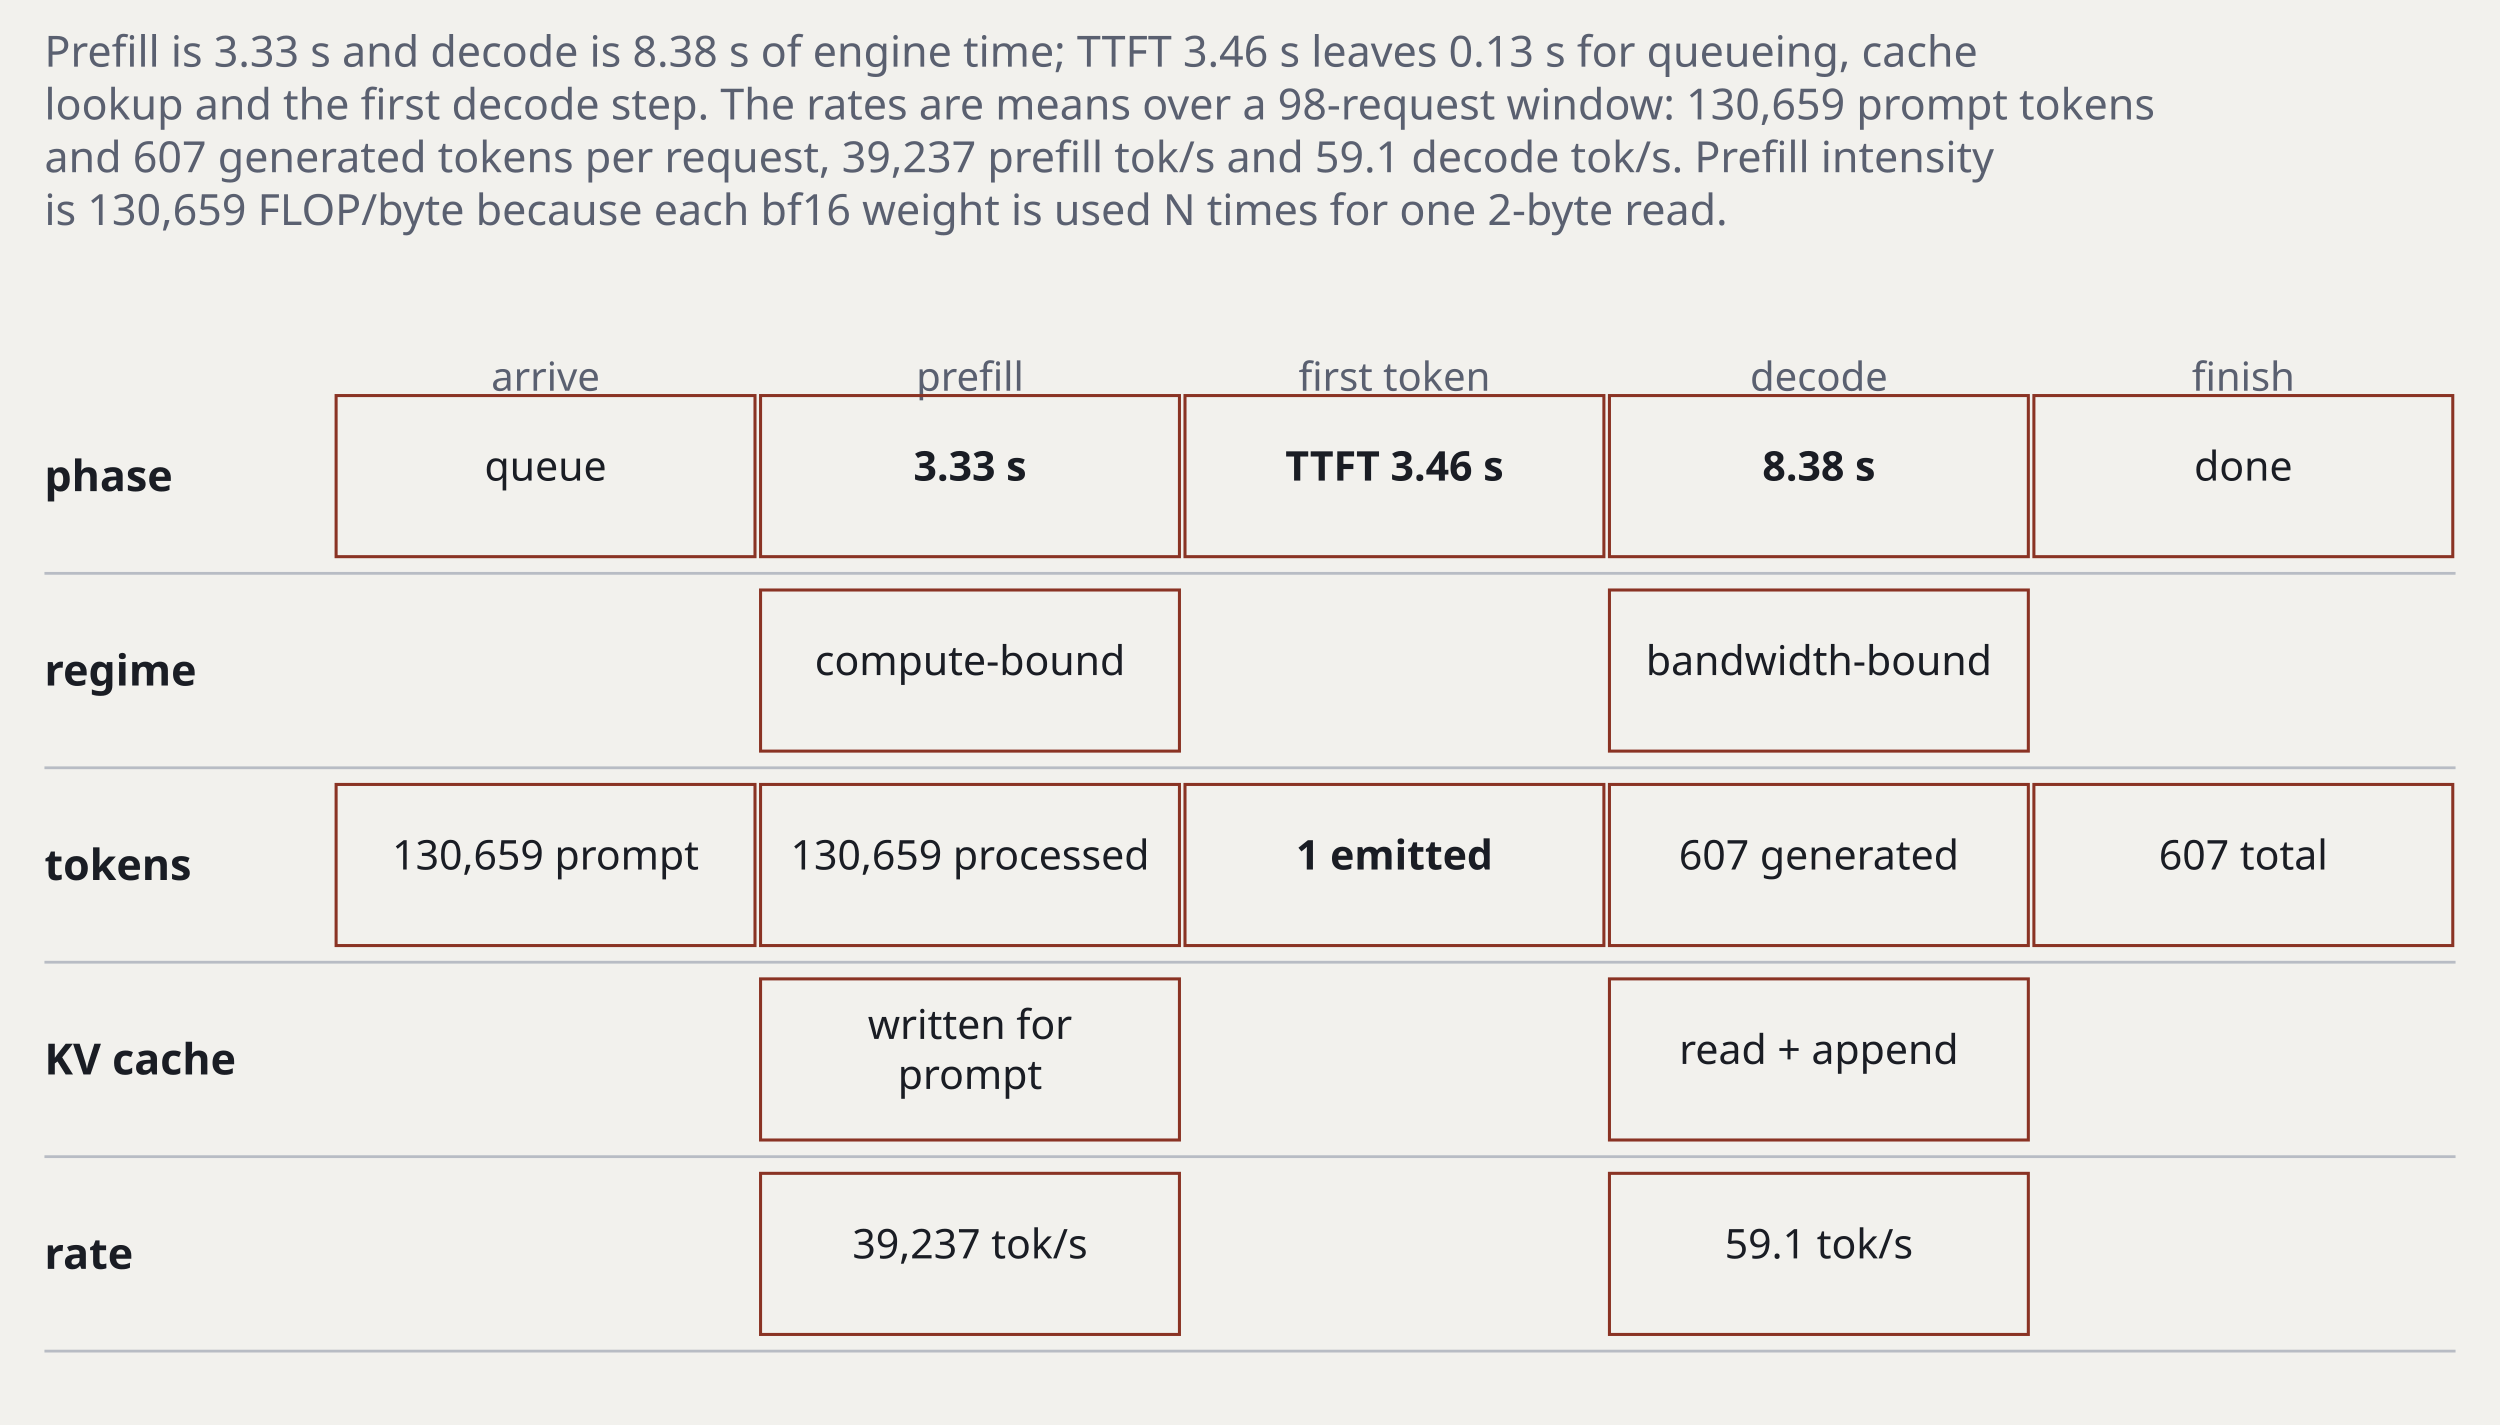
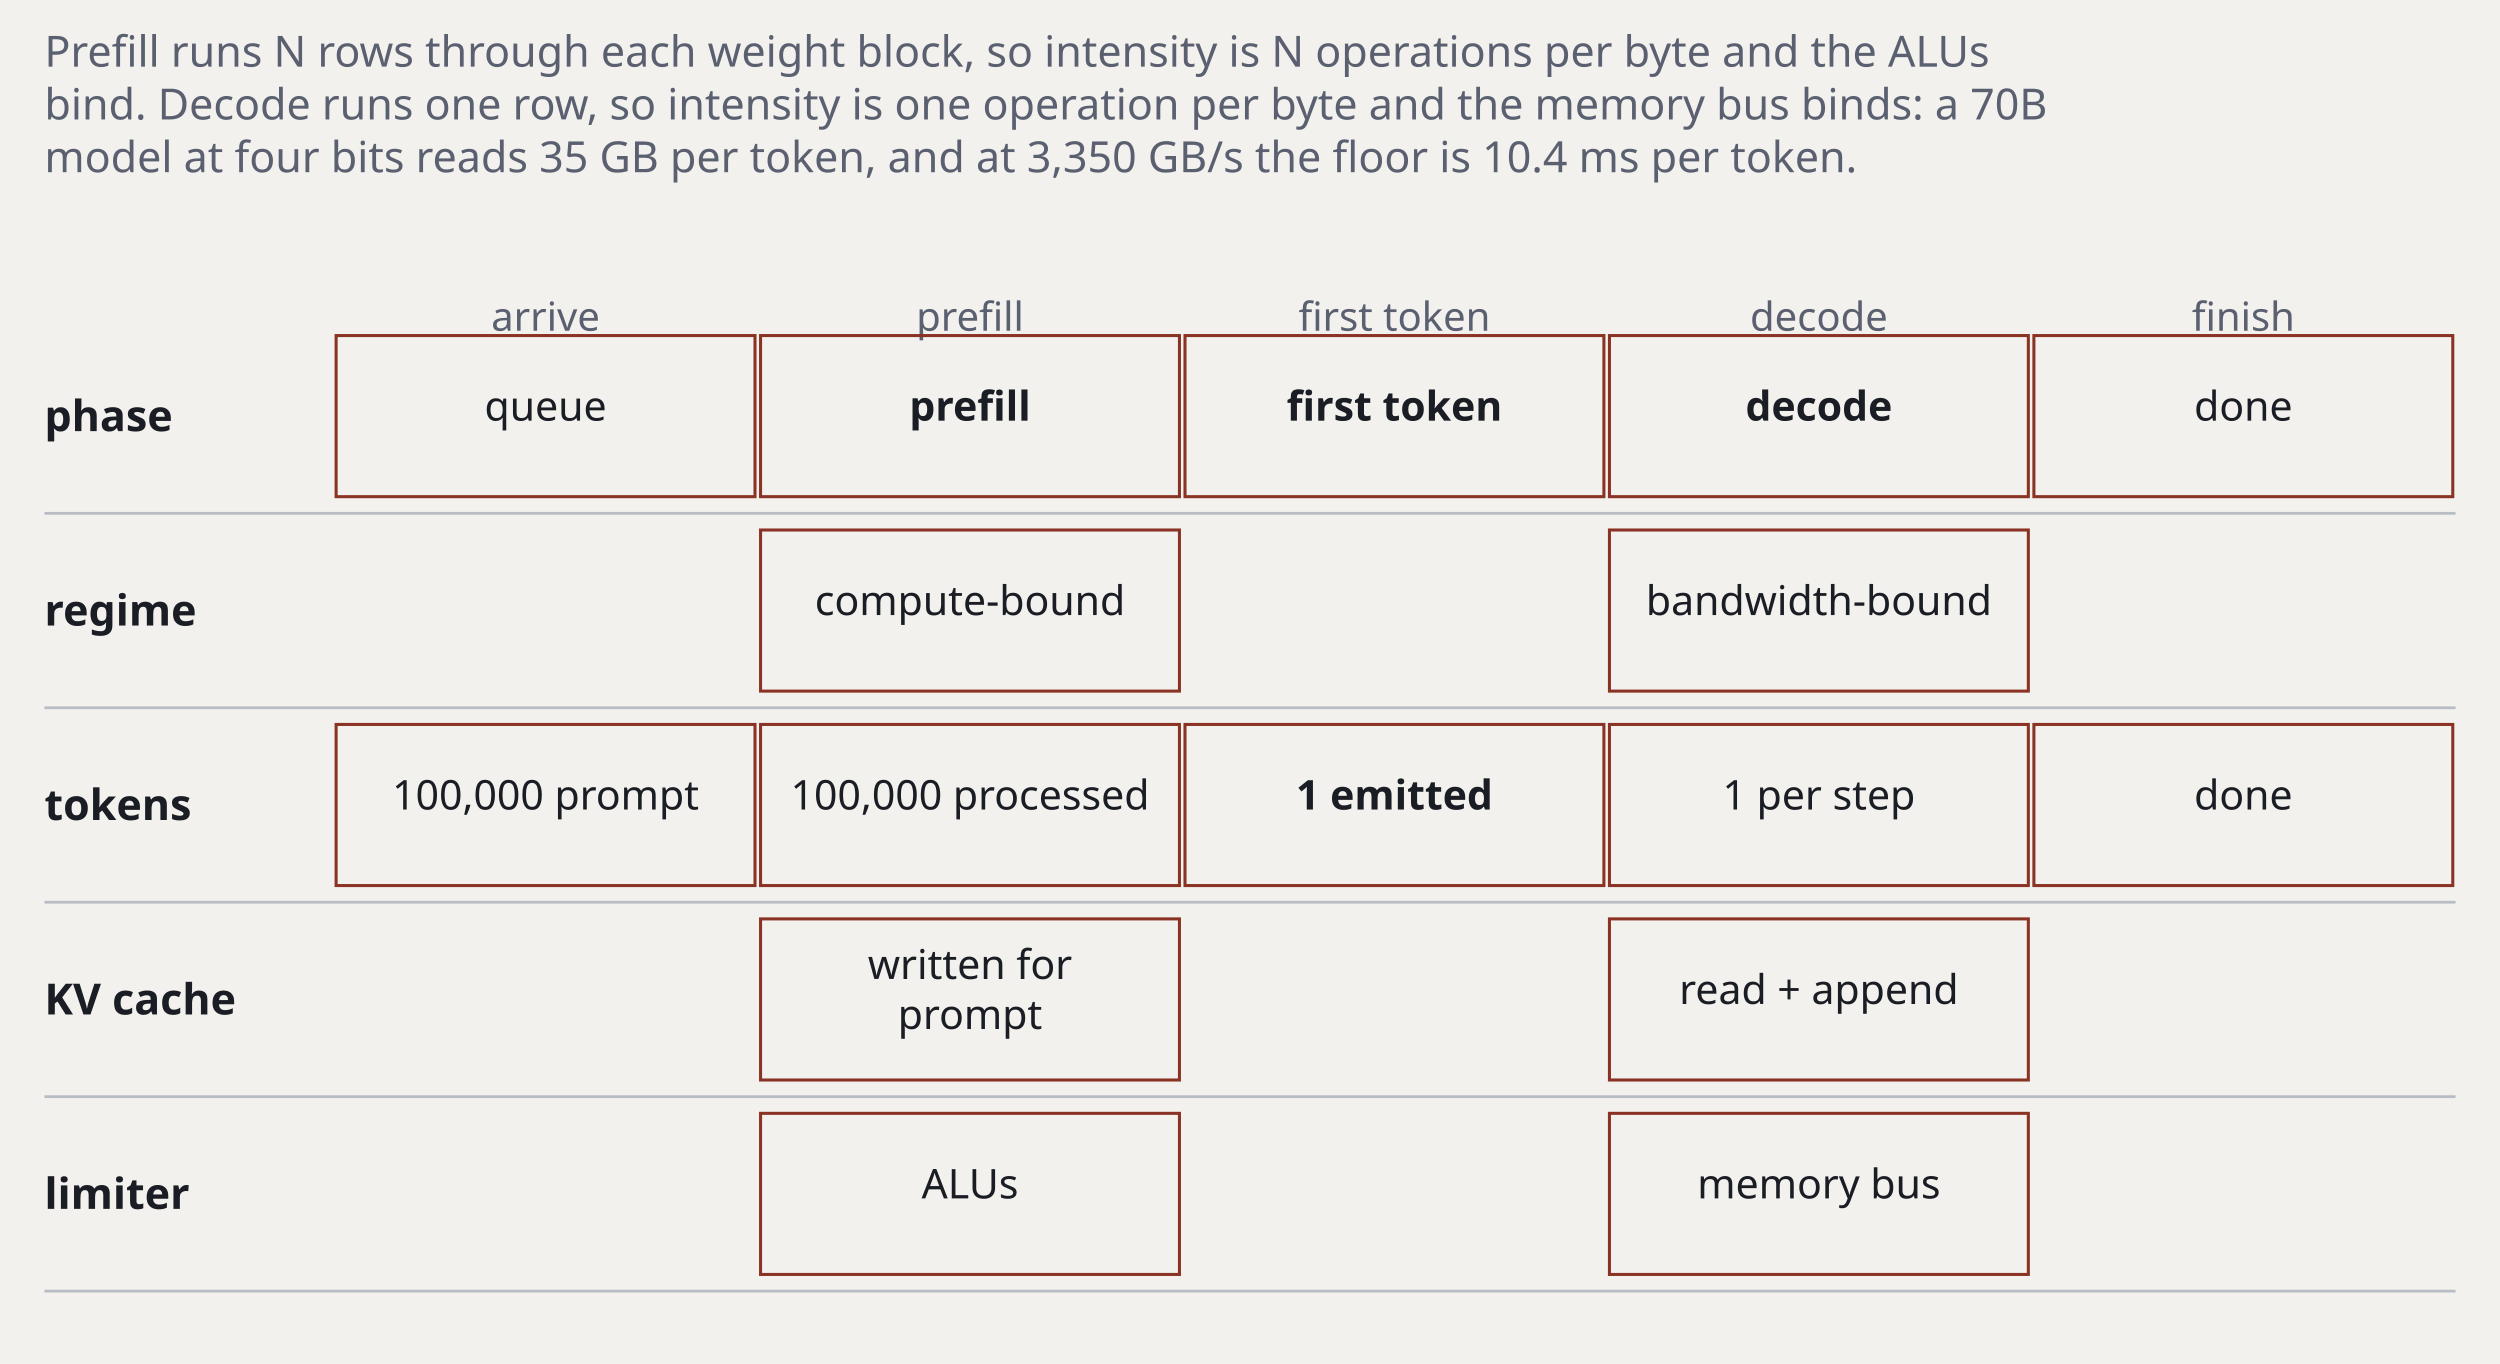
- <svg xmlns="http://www.w3.org/2000/svg" class="fig-svg" viewBox="0 0 900 513" width="100%" role="img" aria-labelledby="fig-title-fc9a496a" aria-describedby="fig-desc-fc9a496a">
+ <svg xmlns="http://www.w3.org/2000/svg" class="fig-svg" viewBox="0 0 900 491" width="100%" role="img" aria-labelledby="fig-title-fb933424" aria-describedby="fig-desc-fb933424">
  <defs>
-     <marker id="arrow-fc9a496a" viewBox="0 0 8 8" refX="7" refY="4" markerWidth="7" markerHeight="7" orient="auto">
+     <marker id="arrow-fb933424" viewBox="0 0 8 8" refX="7" refY="4" markerWidth="7" markerHeight="7" orient="auto">
      <path d="M0,0 L8,4 L0,8 z" fill="var(--color-muted, #5a6070)" />
    </marker>
-     <marker id="arrow-accent-fc9a496a" viewBox="0 0 8 8" refX="7" refY="4" markerWidth="7" markerHeight="7" orient="auto">
+     <marker id="arrow-accent-fb933424" viewBox="0 0 8 8" refX="7" refY="4" markerWidth="7" markerHeight="7" orient="auto">
      <path d="M0,0 L8,4 L0,8 z" fill="var(--color-accent, #8a3324)" />
    </marker>
  </defs>
-   <rect x="0" y="0" width="900" height="513" fill="var(--color-sheet, #f2f1ed)" />
-   <text x="16.00" y="24.00" font-family="'Hanken Grotesk', ui-sans-serif, system-ui, sans-serif" font-size="15.48" font-weight="400" fill="var(--color-muted, #5a6070)" text-anchor="start">Prefill is 3.33 s and decode is 8.38 s of engine time; TTFT 3.46 s leaves 0.13 s for queueing, cache</text>
-   <text x="16.00" y="43.00" font-family="'Hanken Grotesk', ui-sans-serif, system-ui, sans-serif" font-size="15.48" font-weight="400" fill="var(--color-muted, #5a6070)" text-anchor="start">lookup and the first decode step. The rates are means over a 98-request window: 130,659 prompt tokens</text>
-   <text x="16.00" y="62.00" font-family="'Hanken Grotesk', ui-sans-serif, system-ui, sans-serif" font-size="15.48" font-weight="400" fill="var(--color-muted, #5a6070)" text-anchor="start">and 607 generated tokens per request, 39,237 prefill tok/s and 59.1 decode tok/s. Prefill intensity</text>
-   <text x="16.00" y="81.00" font-family="'Hanken Grotesk', ui-sans-serif, system-ui, sans-serif" font-size="15.48" font-weight="400" fill="var(--color-muted, #5a6070)" text-anchor="start">is 130,659 FLOP/byte because each bf16 weight is used N times for one 2-byte read.</text>
-   <text x="196.40" y="140.67" font-family="'Hanken Grotesk', ui-sans-serif, system-ui, sans-serif" font-size="14.4" font-weight="400" fill="var(--color-muted, #5a6070)" text-anchor="middle" data-part="arrival">arrive</text>
-   <text x="349.20" y="140.67" font-family="'Hanken Grotesk', ui-sans-serif, system-ui, sans-serif" font-size="14.4" font-weight="400" fill="var(--color-muted, #5a6070)" text-anchor="middle" data-part="prefill">prefill</text>
-   <text x="502.00" y="140.67" font-family="'Hanken Grotesk', ui-sans-serif, system-ui, sans-serif" font-size="14.4" font-weight="400" fill="var(--color-muted, #5a6070)" text-anchor="middle" data-part="ttft">first token</text>
-   <text x="654.80" y="140.67" font-family="'Hanken Grotesk', ui-sans-serif, system-ui, sans-serif" font-size="14.4" font-weight="400" fill="var(--color-muted, #5a6070)" text-anchor="middle" data-part="decode">decode</text>
-   <text x="807.60" y="140.67" font-family="'Hanken Grotesk', ui-sans-serif, system-ui, sans-serif" font-size="14.4" font-weight="400" fill="var(--color-muted, #5a6070)" text-anchor="middle" data-part="finish">finish</text>
-   <text x="16.00" y="176.80" font-family="'Hanken Grotesk', ui-sans-serif, system-ui, sans-serif" font-size="15.48" font-weight="600" fill="var(--color-ink, #1a1d24)" text-anchor="start" data-part="arrival">phase</text>
-   <line x1="16.00" y1="206.40" x2="884.00" y2="206.40" stroke="var(--color-rule, #b8bcc4)" stroke-width="1" data-part="arrival" />
-   <rect x="121.00" y="142.40" width="150.80" height="58.00" rx="0" fill="none" stroke="var(--color-accent, #8a3324)" stroke-width="1.1" data-part="arrival" />
-   <text x="196.40" y="173.03" font-family="'Hanken Grotesk', ui-sans-serif, system-ui, sans-serif" font-size="14.76" font-weight="400" fill="var(--color-ink, #1a1d24)" text-anchor="middle" data-part="arrival">queue</text>
-   <rect x="273.80" y="142.40" width="150.80" height="58.00" rx="0" fill="none" stroke="var(--color-accent, #8a3324)" stroke-width="1.1" data-part="prefill" />
-   <text x="349.20" y="173.03" font-family="'Hanken Grotesk', ui-sans-serif, system-ui, sans-serif" font-size="14.76" font-weight="600" fill="var(--color-ink, #1a1d24)" text-anchor="middle" data-part="prefill">3.33 s</text>
-   <rect x="426.60" y="142.40" width="150.80" height="58.00" rx="0" fill="none" stroke="var(--color-accent, #8a3324)" stroke-width="1.1" data-part="ttft" />
-   <text x="502.00" y="173.03" font-family="'Hanken Grotesk', ui-sans-serif, system-ui, sans-serif" font-size="14.76" font-weight="600" fill="var(--color-ink, #1a1d24)" text-anchor="middle" data-part="ttft">TTFT 3.46 s</text>
-   <rect x="579.40" y="142.40" width="150.80" height="58.00" rx="0" fill="none" stroke="var(--color-accent, #8a3324)" stroke-width="1.1" data-part="decode" />
-   <text x="654.80" y="173.03" font-family="'Hanken Grotesk', ui-sans-serif, system-ui, sans-serif" font-size="14.76" font-weight="600" fill="var(--color-ink, #1a1d24)" text-anchor="middle" data-part="decode">8.38 s</text>
-   <rect x="732.20" y="142.40" width="150.80" height="58.00" rx="0" fill="none" stroke="var(--color-accent, #8a3324)" stroke-width="1.1" data-part="finish" />
-   <text x="807.60" y="173.03" font-family="'Hanken Grotesk', ui-sans-serif, system-ui, sans-serif" font-size="14.76" font-weight="400" fill="var(--color-ink, #1a1d24)" text-anchor="middle" data-part="finish">done</text>
-   <text x="16.00" y="246.80" font-family="'Hanken Grotesk', ui-sans-serif, system-ui, sans-serif" font-size="15.48" font-weight="600" fill="var(--color-ink, #1a1d24)" text-anchor="start" data-part="prefill">regime</text>
-   <line x1="16.00" y1="276.40" x2="884.00" y2="276.40" stroke="var(--color-rule, #b8bcc4)" stroke-width="1" data-part="prefill" />
-   <rect x="273.80" y="212.40" width="150.80" height="58.00" rx="0" fill="none" stroke="var(--color-accent, #8a3324)" stroke-width="1.1" data-part="prefill" />
-   <text x="349.20" y="243.03" font-family="'Hanken Grotesk', ui-sans-serif, system-ui, sans-serif" font-size="14.76" font-weight="400" fill="var(--color-ink, #1a1d24)" text-anchor="middle" data-part="prefill">compute-bound</text>
-   <rect x="579.40" y="212.40" width="150.80" height="58.00" rx="0" fill="none" stroke="var(--color-accent, #8a3324)" stroke-width="1.1" data-part="decode" />
-   <text x="654.80" y="243.03" font-family="'Hanken Grotesk', ui-sans-serif, system-ui, sans-serif" font-size="14.76" font-weight="400" fill="var(--color-ink, #1a1d24)" text-anchor="middle" data-part="decode">bandwidth-bound</text>
-   <text x="16.00" y="316.80" font-family="'Hanken Grotesk', ui-sans-serif, system-ui, sans-serif" font-size="15.48" font-weight="600" fill="var(--color-ink, #1a1d24)" text-anchor="start" data-part="ttft">tokens</text>
-   <line x1="16.00" y1="346.40" x2="884.00" y2="346.40" stroke="var(--color-rule, #b8bcc4)" stroke-width="1" data-part="ttft" />
-   <rect x="121.00" y="282.40" width="150.80" height="58.00" rx="0" fill="none" stroke="var(--color-accent, #8a3324)" stroke-width="1.1" data-part="arrival" />
-   <text x="196.40" y="313.03" font-family="'Hanken Grotesk', ui-sans-serif, system-ui, sans-serif" font-size="14.76" font-weight="400" fill="var(--color-ink, #1a1d24)" text-anchor="middle" data-part="arrival">130,659 prompt</text>
-   <rect x="273.80" y="282.40" width="150.80" height="58.00" rx="0" fill="none" stroke="var(--color-accent, #8a3324)" stroke-width="1.1" data-part="prefill" />
-   <text x="349.20" y="313.03" font-family="'Hanken Grotesk', ui-sans-serif, system-ui, sans-serif" font-size="14.76" font-weight="400" fill="var(--color-ink, #1a1d24)" text-anchor="middle" data-part="prefill">130,659 processed</text>
-   <rect x="426.60" y="282.40" width="150.80" height="58.00" rx="0" fill="none" stroke="var(--color-accent, #8a3324)" stroke-width="1.1" data-part="ttft" />
-   <text x="502.00" y="313.03" font-family="'Hanken Grotesk', ui-sans-serif, system-ui, sans-serif" font-size="14.76" font-weight="600" fill="var(--color-ink, #1a1d24)" text-anchor="middle" data-part="ttft">1 emitted</text>
-   <rect x="579.40" y="282.40" width="150.80" height="58.00" rx="0" fill="none" stroke="var(--color-accent, #8a3324)" stroke-width="1.1" data-part="decode" />
-   <text x="654.80" y="313.03" font-family="'Hanken Grotesk', ui-sans-serif, system-ui, sans-serif" font-size="14.76" font-weight="400" fill="var(--color-ink, #1a1d24)" text-anchor="middle" data-part="decode">607 generated</text>
-   <rect x="732.20" y="282.40" width="150.80" height="58.00" rx="0" fill="none" stroke="var(--color-accent, #8a3324)" stroke-width="1.1" data-part="finish" />
-   <text x="807.60" y="313.03" font-family="'Hanken Grotesk', ui-sans-serif, system-ui, sans-serif" font-size="14.76" font-weight="400" fill="var(--color-ink, #1a1d24)" text-anchor="middle" data-part="finish">607 total</text>
-   <text x="16.00" y="386.80" font-family="'Hanken Grotesk', ui-sans-serif, system-ui, sans-serif" font-size="15.48" font-weight="600" fill="var(--color-ink, #1a1d24)" text-anchor="start" data-part="decode">KV cache</text>
-   <line x1="16.00" y1="416.40" x2="884.00" y2="416.40" stroke="var(--color-rule, #b8bcc4)" stroke-width="1" data-part="decode" />
-   <rect x="273.80" y="352.40" width="150.80" height="58.00" rx="0" fill="none" stroke="var(--color-accent, #8a3324)" stroke-width="1.1" data-part="prefill" />
-   <text x="349.20" y="374.03" font-family="'Hanken Grotesk', ui-sans-serif, system-ui, sans-serif" font-size="14.76" font-weight="400" fill="var(--color-ink, #1a1d24)" text-anchor="middle" data-part="prefill">written for</text>
-   <text x="349.20" y="392.03" font-family="'Hanken Grotesk', ui-sans-serif, system-ui, sans-serif" font-size="14.76" font-weight="400" fill="var(--color-ink, #1a1d24)" text-anchor="middle" data-part="prefill">prompt</text>
-   <rect x="579.40" y="352.40" width="150.80" height="58.00" rx="0" fill="none" stroke="var(--color-accent, #8a3324)" stroke-width="1.1" data-part="decode" />
-   <text x="654.80" y="383.03" font-family="'Hanken Grotesk', ui-sans-serif, system-ui, sans-serif" font-size="14.76" font-weight="400" fill="var(--color-ink, #1a1d24)" text-anchor="middle" data-part="decode">read + append</text>
-   <text x="16.00" y="456.80" font-family="'Hanken Grotesk', ui-sans-serif, system-ui, sans-serif" font-size="15.48" font-weight="600" fill="var(--color-ink, #1a1d24)" text-anchor="start" data-part="finish">rate</text>
-   <line x1="16.00" y1="486.40" x2="884.00" y2="486.40" stroke="var(--color-rule, #b8bcc4)" stroke-width="1" data-part="finish" />
-   <rect x="273.80" y="422.40" width="150.80" height="58.00" rx="0" fill="none" stroke="var(--color-accent, #8a3324)" stroke-width="1.1" data-part="prefill" />
-   <text x="349.20" y="453.03" font-family="'Hanken Grotesk', ui-sans-serif, system-ui, sans-serif" font-size="14.76" font-weight="400" fill="var(--color-ink, #1a1d24)" text-anchor="middle" data-part="prefill">39,237 tok/s</text>
-   <rect x="579.40" y="422.40" width="150.80" height="58.00" rx="0" fill="none" stroke="var(--color-accent, #8a3324)" stroke-width="1.1" data-part="decode" />
-   <text x="654.80" y="453.03" font-family="'Hanken Grotesk', ui-sans-serif, system-ui, sans-serif" font-size="14.76" font-weight="400" fill="var(--color-ink, #1a1d24)" text-anchor="middle" data-part="decode">59.1 tok/s</text>
+   <rect x="0" y="0" width="900" height="491" fill="var(--color-sheet, #f2f1ed)" />
+   <text x="16.00" y="24.00" font-family="'Hanken Grotesk', ui-sans-serif, system-ui, sans-serif" font-size="15.48" font-weight="400" fill="var(--color-muted, #5a6070)" text-anchor="start">Prefill runs N rows through each weight block, so intensity is N operations per byte and the ALUs</text>
+   <text x="16.00" y="43.00" font-family="'Hanken Grotesk', ui-sans-serif, system-ui, sans-serif" font-size="15.48" font-weight="400" fill="var(--color-muted, #5a6070)" text-anchor="start">bind. Decode runs one row, so intensity is one operation per byte and the memory bus binds: a 70B</text>
+   <text x="16.00" y="62.00" font-family="'Hanken Grotesk', ui-sans-serif, system-ui, sans-serif" font-size="15.48" font-weight="400" fill="var(--color-muted, #5a6070)" text-anchor="start">model at four bits reads 35 GB per token, and at 3,350 GB/s the floor is 10.4 ms per token.</text>
+   <text x="196.40" y="119.07" font-family="'Hanken Grotesk', ui-sans-serif, system-ui, sans-serif" font-size="14.4" font-weight="400" fill="var(--color-muted, #5a6070)" text-anchor="middle" data-part="arrival">arrive</text>
+   <text x="349.20" y="119.07" font-family="'Hanken Grotesk', ui-sans-serif, system-ui, sans-serif" font-size="14.4" font-weight="400" fill="var(--color-muted, #5a6070)" text-anchor="middle" data-part="prefill">prefill</text>
+   <text x="502.00" y="119.07" font-family="'Hanken Grotesk', ui-sans-serif, system-ui, sans-serif" font-size="14.4" font-weight="400" fill="var(--color-muted, #5a6070)" text-anchor="middle" data-part="ttft">first token</text>
+   <text x="654.80" y="119.07" font-family="'Hanken Grotesk', ui-sans-serif, system-ui, sans-serif" font-size="14.4" font-weight="400" fill="var(--color-muted, #5a6070)" text-anchor="middle" data-part="decode">decode</text>
+   <text x="807.60" y="119.07" font-family="'Hanken Grotesk', ui-sans-serif, system-ui, sans-serif" font-size="14.4" font-weight="400" fill="var(--color-muted, #5a6070)" text-anchor="middle" data-part="finish">finish</text>
+   <text x="16.00" y="155.20" font-family="'Hanken Grotesk', ui-sans-serif, system-ui, sans-serif" font-size="15.48" font-weight="600" fill="var(--color-ink, #1a1d24)" text-anchor="start" data-part="arrival">phase</text>
+   <line x1="16.00" y1="184.80" x2="884.00" y2="184.80" stroke="var(--color-rule, #b8bcc4)" stroke-width="1" data-part="arrival" />
+   <rect x="121.00" y="120.80" width="150.80" height="58.00" rx="0" fill="none" stroke="var(--color-accent, #8a3324)" stroke-width="1.1" data-part="arrival" />
+   <text x="196.40" y="151.43" font-family="'Hanken Grotesk', ui-sans-serif, system-ui, sans-serif" font-size="14.76" font-weight="400" fill="var(--color-ink, #1a1d24)" text-anchor="middle" data-part="arrival">queue</text>
+   <rect x="273.80" y="120.80" width="150.80" height="58.00" rx="0" fill="none" stroke="var(--color-accent, #8a3324)" stroke-width="1.1" data-part="prefill" />
+   <text x="349.20" y="151.43" font-family="'Hanken Grotesk', ui-sans-serif, system-ui, sans-serif" font-size="14.76" font-weight="600" fill="var(--color-ink, #1a1d24)" text-anchor="middle" data-part="prefill">prefill</text>
+   <rect x="426.60" y="120.80" width="150.80" height="58.00" rx="0" fill="none" stroke="var(--color-accent, #8a3324)" stroke-width="1.1" data-part="ttft" />
+   <text x="502.00" y="151.43" font-family="'Hanken Grotesk', ui-sans-serif, system-ui, sans-serif" font-size="14.76" font-weight="600" fill="var(--color-ink, #1a1d24)" text-anchor="middle" data-part="ttft">first token</text>
+   <rect x="579.40" y="120.80" width="150.80" height="58.00" rx="0" fill="none" stroke="var(--color-accent, #8a3324)" stroke-width="1.1" data-part="decode" />
+   <text x="654.80" y="151.43" font-family="'Hanken Grotesk', ui-sans-serif, system-ui, sans-serif" font-size="14.76" font-weight="600" fill="var(--color-ink, #1a1d24)" text-anchor="middle" data-part="decode">decode</text>
+   <rect x="732.20" y="120.80" width="150.80" height="58.00" rx="0" fill="none" stroke="var(--color-accent, #8a3324)" stroke-width="1.1" data-part="finish" />
+   <text x="807.60" y="151.43" font-family="'Hanken Grotesk', ui-sans-serif, system-ui, sans-serif" font-size="14.76" font-weight="400" fill="var(--color-ink, #1a1d24)" text-anchor="middle" data-part="finish">done</text>
+   <text x="16.00" y="225.20" font-family="'Hanken Grotesk', ui-sans-serif, system-ui, sans-serif" font-size="15.48" font-weight="600" fill="var(--color-ink, #1a1d24)" text-anchor="start" data-part="prefill">regime</text>
+   <line x1="16.00" y1="254.80" x2="884.00" y2="254.80" stroke="var(--color-rule, #b8bcc4)" stroke-width="1" data-part="prefill" />
+   <rect x="273.80" y="190.80" width="150.80" height="58.00" rx="0" fill="none" stroke="var(--color-accent, #8a3324)" stroke-width="1.1" data-part="prefill" />
+   <text x="349.20" y="221.43" font-family="'Hanken Grotesk', ui-sans-serif, system-ui, sans-serif" font-size="14.76" font-weight="400" fill="var(--color-ink, #1a1d24)" text-anchor="middle" data-part="prefill">compute-bound</text>
+   <rect x="579.40" y="190.80" width="150.80" height="58.00" rx="0" fill="none" stroke="var(--color-accent, #8a3324)" stroke-width="1.1" data-part="decode" />
+   <text x="654.80" y="221.43" font-family="'Hanken Grotesk', ui-sans-serif, system-ui, sans-serif" font-size="14.76" font-weight="400" fill="var(--color-ink, #1a1d24)" text-anchor="middle" data-part="decode">bandwidth-bound</text>
+   <text x="16.00" y="295.20" font-family="'Hanken Grotesk', ui-sans-serif, system-ui, sans-serif" font-size="15.48" font-weight="600" fill="var(--color-ink, #1a1d24)" text-anchor="start" data-part="ttft">tokens</text>
+   <line x1="16.00" y1="324.80" x2="884.00" y2="324.80" stroke="var(--color-rule, #b8bcc4)" stroke-width="1" data-part="ttft" />
+   <rect x="121.00" y="260.80" width="150.80" height="58.00" rx="0" fill="none" stroke="var(--color-accent, #8a3324)" stroke-width="1.1" data-part="arrival" />
+   <text x="196.40" y="291.43" font-family="'Hanken Grotesk', ui-sans-serif, system-ui, sans-serif" font-size="14.76" font-weight="400" fill="var(--color-ink, #1a1d24)" text-anchor="middle" data-part="arrival">100,000 prompt</text>
+   <rect x="273.80" y="260.80" width="150.80" height="58.00" rx="0" fill="none" stroke="var(--color-accent, #8a3324)" stroke-width="1.1" data-part="prefill" />
+   <text x="349.20" y="291.43" font-family="'Hanken Grotesk', ui-sans-serif, system-ui, sans-serif" font-size="14.76" font-weight="400" fill="var(--color-ink, #1a1d24)" text-anchor="middle" data-part="prefill">100,000 processed</text>
+   <rect x="426.60" y="260.80" width="150.80" height="58.00" rx="0" fill="none" stroke="var(--color-accent, #8a3324)" stroke-width="1.1" data-part="ttft" />
+   <text x="502.00" y="291.43" font-family="'Hanken Grotesk', ui-sans-serif, system-ui, sans-serif" font-size="14.76" font-weight="600" fill="var(--color-ink, #1a1d24)" text-anchor="middle" data-part="ttft">1 emitted</text>
+   <rect x="579.40" y="260.80" width="150.80" height="58.00" rx="0" fill="none" stroke="var(--color-accent, #8a3324)" stroke-width="1.1" data-part="decode" />
+   <text x="654.80" y="291.43" font-family="'Hanken Grotesk', ui-sans-serif, system-ui, sans-serif" font-size="14.76" font-weight="400" fill="var(--color-ink, #1a1d24)" text-anchor="middle" data-part="decode">1 per step</text>
+   <rect x="732.20" y="260.80" width="150.80" height="58.00" rx="0" fill="none" stroke="var(--color-accent, #8a3324)" stroke-width="1.1" data-part="finish" />
+   <text x="807.60" y="291.43" font-family="'Hanken Grotesk', ui-sans-serif, system-ui, sans-serif" font-size="14.76" font-weight="400" fill="var(--color-ink, #1a1d24)" text-anchor="middle" data-part="finish">done</text>
+   <text x="16.00" y="365.20" font-family="'Hanken Grotesk', ui-sans-serif, system-ui, sans-serif" font-size="15.48" font-weight="600" fill="var(--color-ink, #1a1d24)" text-anchor="start" data-part="decode">KV cache</text>
+   <line x1="16.00" y1="394.80" x2="884.00" y2="394.80" stroke="var(--color-rule, #b8bcc4)" stroke-width="1" data-part="decode" />
+   <rect x="273.80" y="330.80" width="150.80" height="58.00" rx="0" fill="none" stroke="var(--color-accent, #8a3324)" stroke-width="1.1" data-part="prefill" />
+   <text x="349.20" y="352.43" font-family="'Hanken Grotesk', ui-sans-serif, system-ui, sans-serif" font-size="14.76" font-weight="400" fill="var(--color-ink, #1a1d24)" text-anchor="middle" data-part="prefill">written for</text>
+   <text x="349.20" y="370.43" font-family="'Hanken Grotesk', ui-sans-serif, system-ui, sans-serif" font-size="14.76" font-weight="400" fill="var(--color-ink, #1a1d24)" text-anchor="middle" data-part="prefill">prompt</text>
+   <rect x="579.40" y="330.80" width="150.80" height="58.00" rx="0" fill="none" stroke="var(--color-accent, #8a3324)" stroke-width="1.1" data-part="decode" />
+   <text x="654.80" y="361.43" font-family="'Hanken Grotesk', ui-sans-serif, system-ui, sans-serif" font-size="14.76" font-weight="400" fill="var(--color-ink, #1a1d24)" text-anchor="middle" data-part="decode">read + append</text>
+   <text x="16.00" y="435.20" font-family="'Hanken Grotesk', ui-sans-serif, system-ui, sans-serif" font-size="15.48" font-weight="600" fill="var(--color-ink, #1a1d24)" text-anchor="start" data-part="finish">limiter</text>
+   <line x1="16.00" y1="464.80" x2="884.00" y2="464.80" stroke="var(--color-rule, #b8bcc4)" stroke-width="1" data-part="finish" />
+   <rect x="273.80" y="400.80" width="150.80" height="58.00" rx="0" fill="none" stroke="var(--color-accent, #8a3324)" stroke-width="1.1" data-part="prefill" />
+   <text x="349.20" y="431.43" font-family="'Hanken Grotesk', ui-sans-serif, system-ui, sans-serif" font-size="14.76" font-weight="400" fill="var(--color-ink, #1a1d24)" text-anchor="middle" data-part="prefill">ALUs</text>
+   <rect x="579.40" y="400.80" width="150.80" height="58.00" rx="0" fill="none" stroke="var(--color-accent, #8a3324)" stroke-width="1.1" data-part="decode" />
+   <text x="654.80" y="431.43" font-family="'Hanken Grotesk', ui-sans-serif, system-ui, sans-serif" font-size="14.76" font-weight="400" fill="var(--color-ink, #1a1d24)" text-anchor="middle" data-part="decode">memory bus</text>
</svg>
